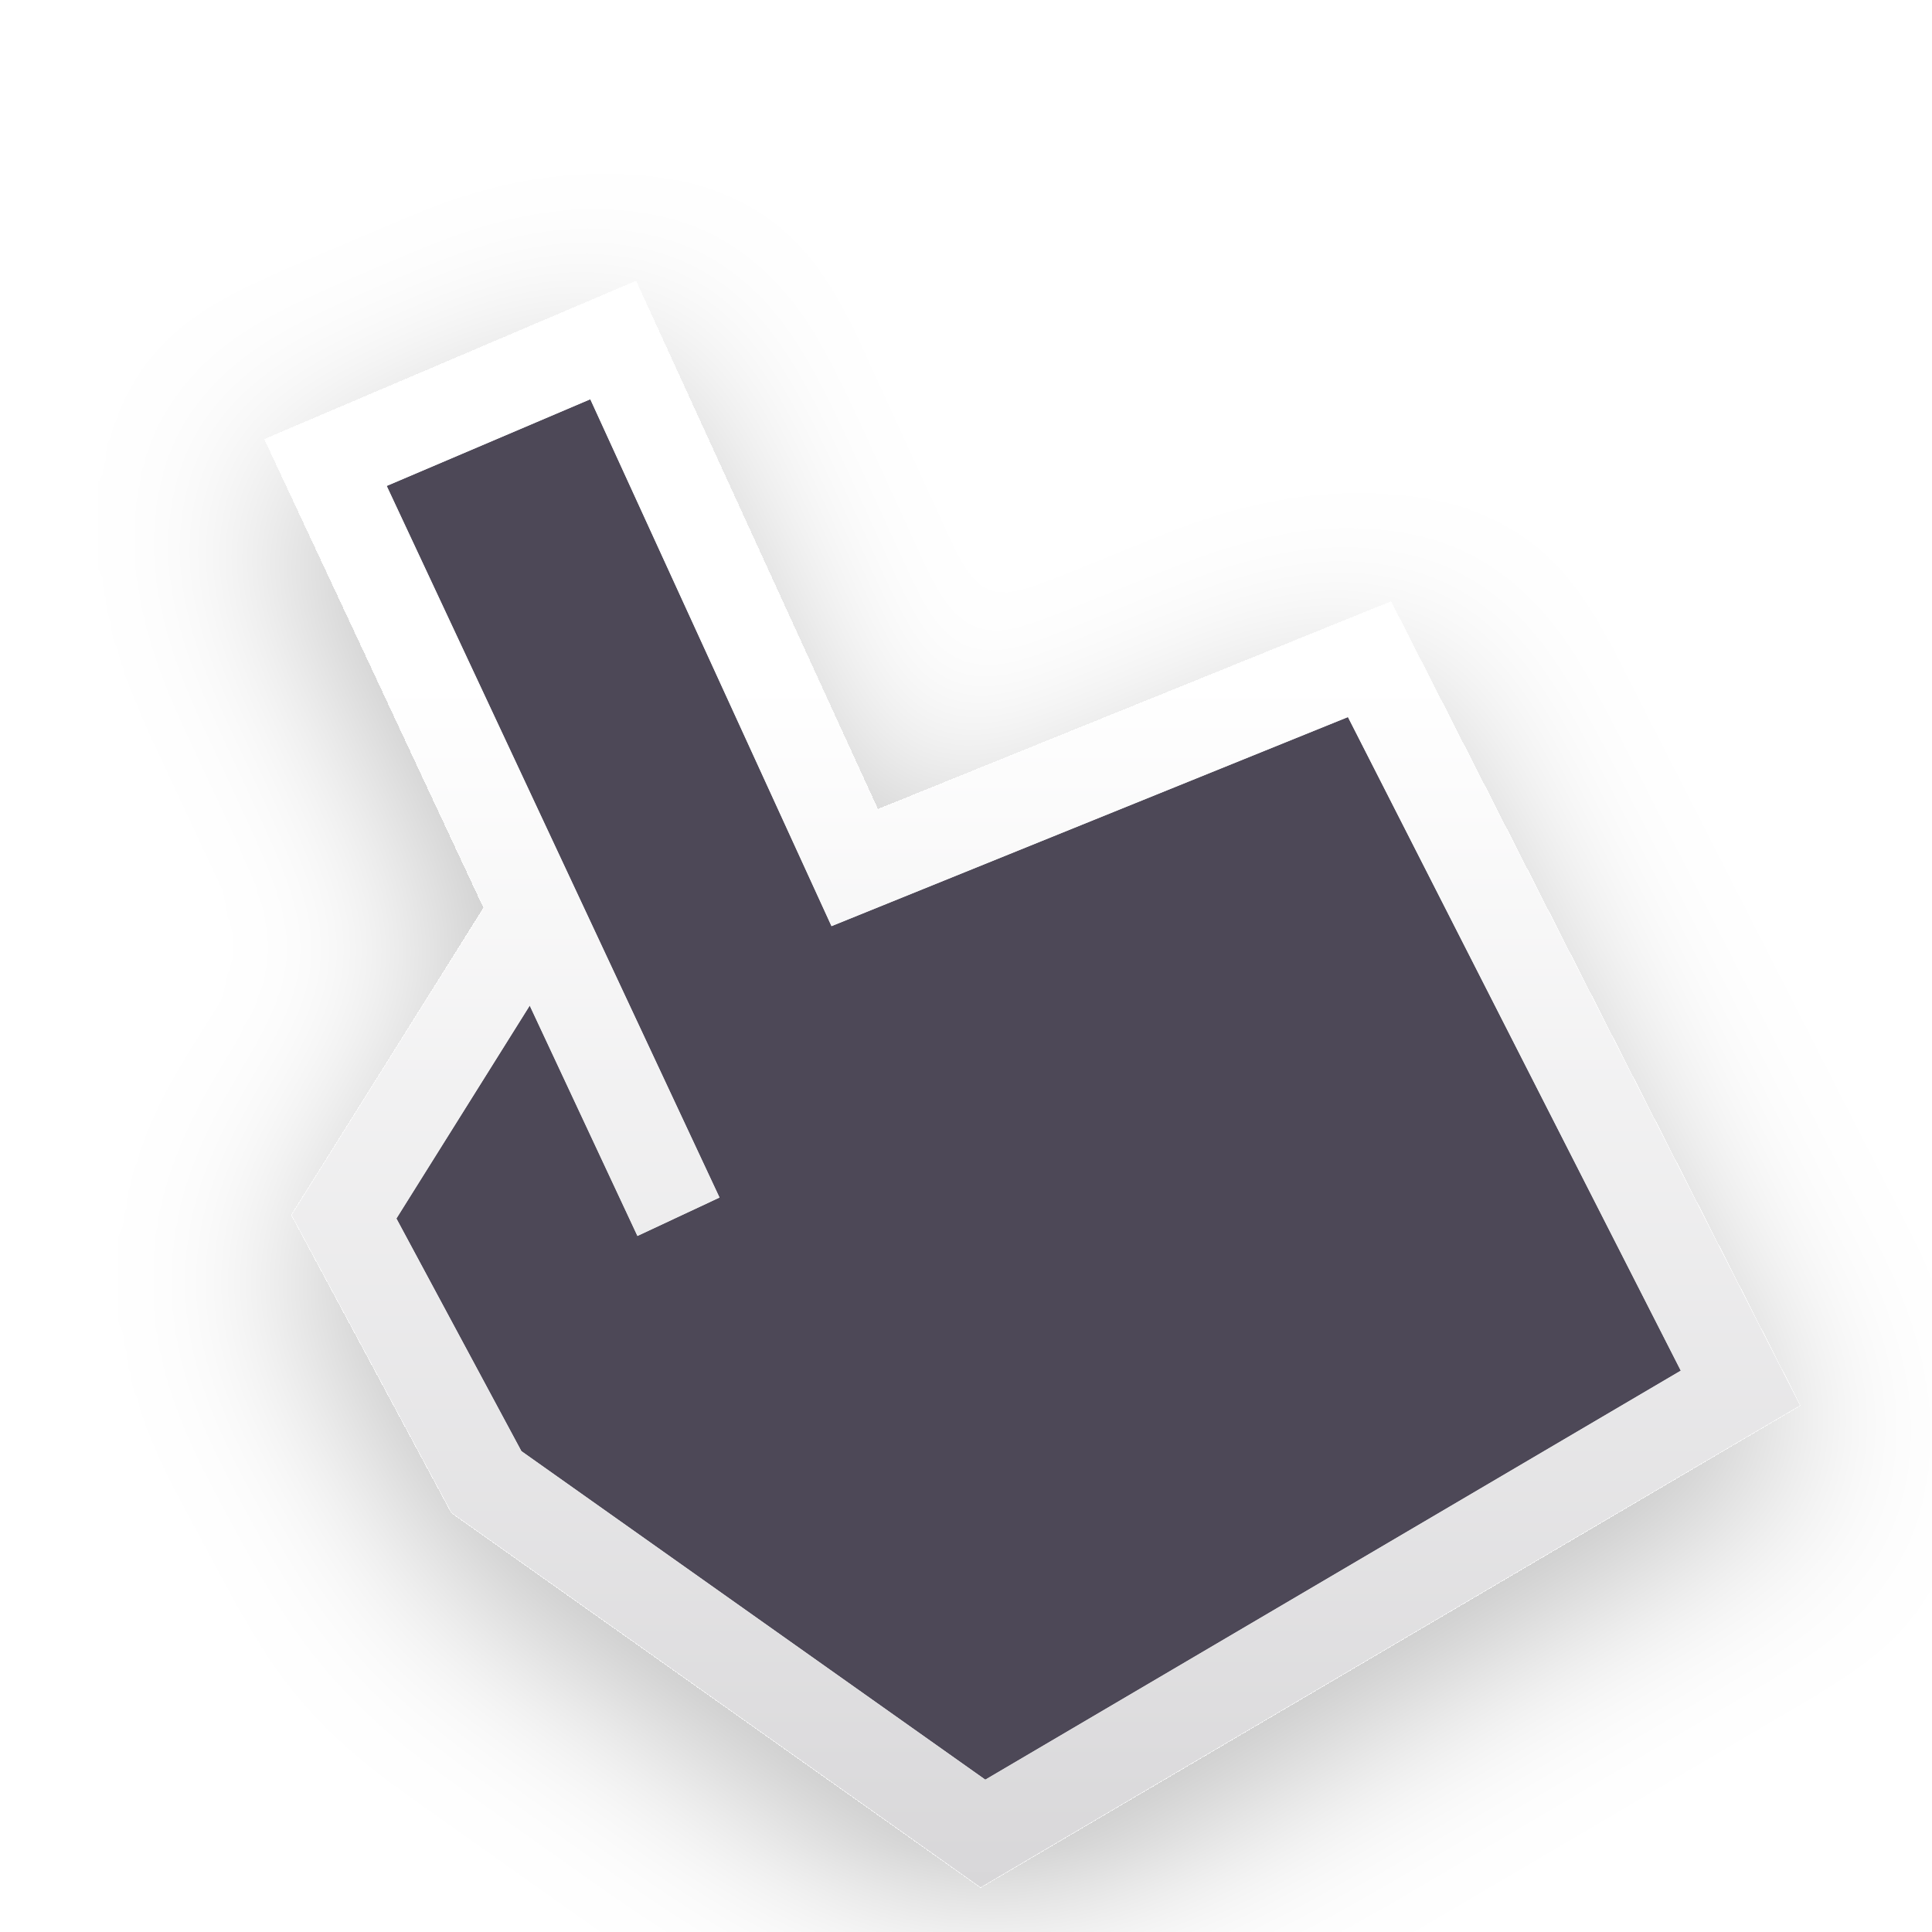
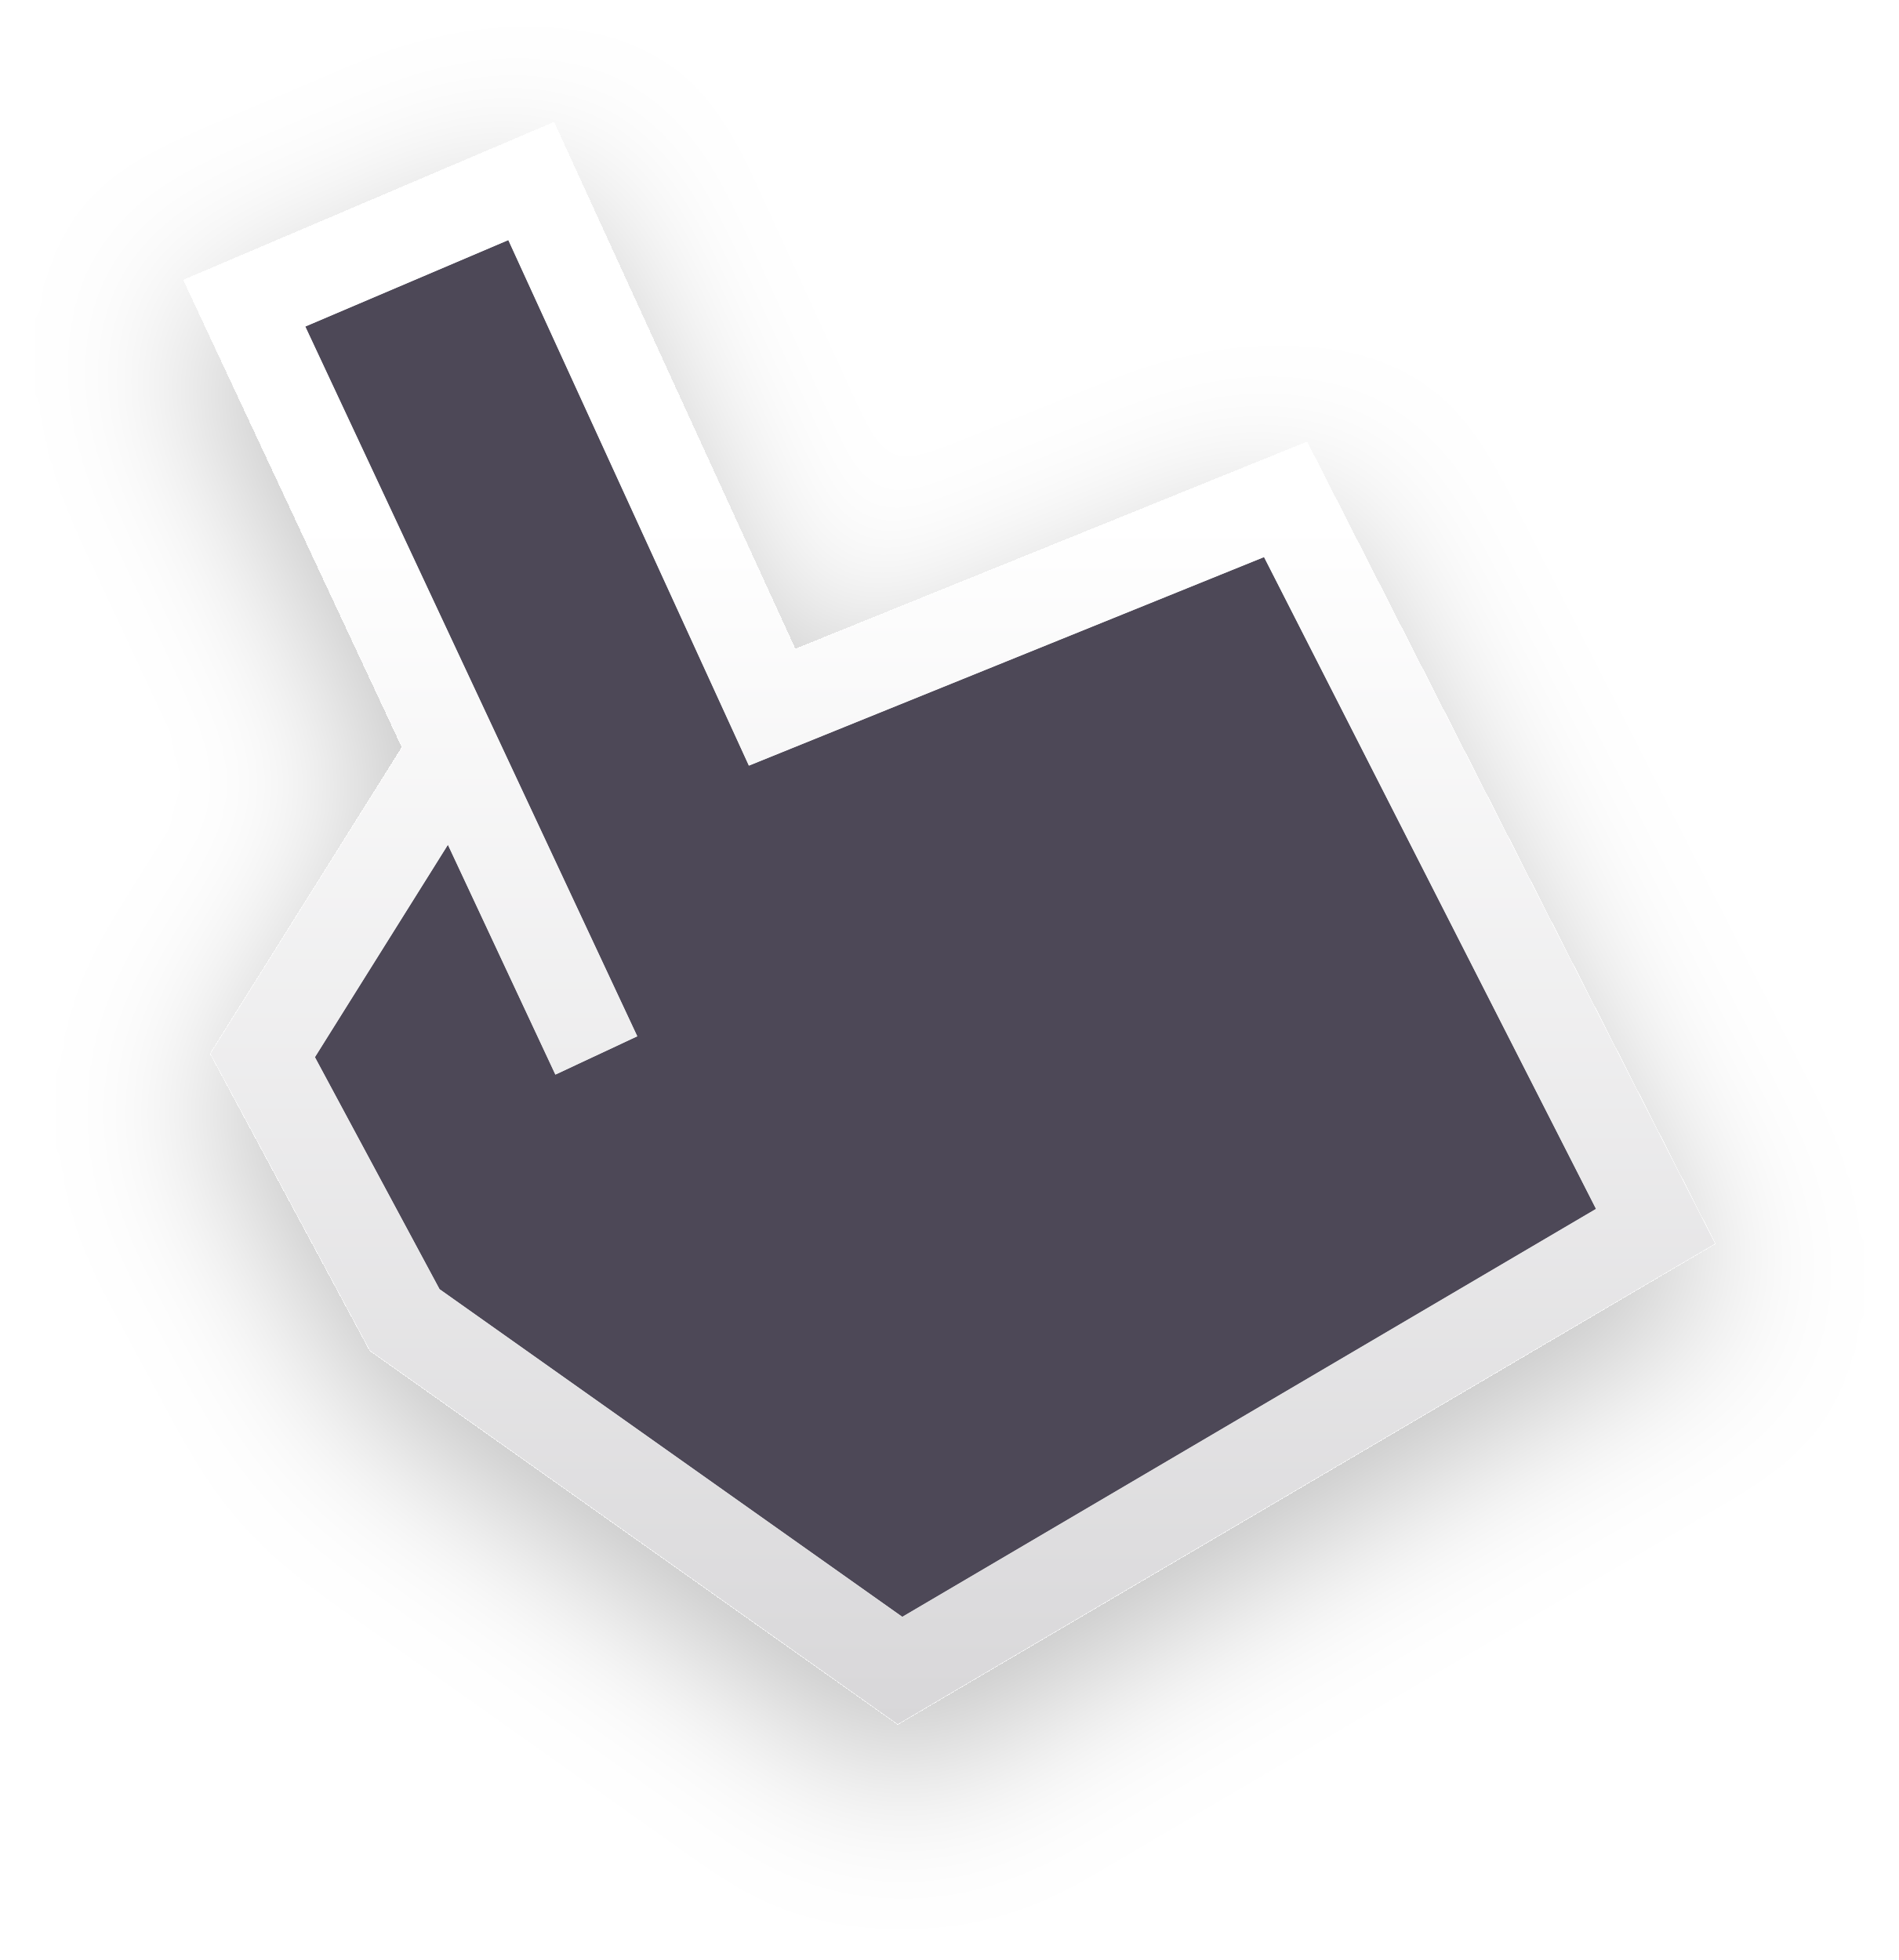
- <svg xmlns="http://www.w3.org/2000/svg" width="32" height="32" fill="none">
+ <svg xmlns="http://www.w3.org/2000/svg" width="31" height="32" fill="none">
  <g filter="url(#A)">
-     <path d="M10.56 20.472l-1.785-3.818-2.209 3.528 2.07 3.853 7.684 5.442 11.52-6.775-5.513-10.826-8.554 3.463-3.995-8.727-3.373 1.436 5.513 11.787-1.359.636z" fill="#4d4857" />
-     <path fill-rule="evenodd" d="M4.387 7.278l3.629 7.758-3.186 5.089 2.649 4.93 8.763 6.206 13.573-7.982-6.778-13.31-8.5 3.441-4.005-8.75-6.146 2.617zm4.385 9.376l1.785 3.817 1.359-.636L6.404 8.049l3.373-1.436 3.995 8.727 8.554-3.463 5.513 10.826-11.52 6.775-7.684-5.442-2.07-3.853 2.209-3.528z" fill="url(#B)" />
+     <path d="M9.068 17.544l-1.755-3.753-2.172 3.469 2.035 3.788 7.555 5.35 11.326-6.66-5.42-10.643-8.41 3.405L8.3 3.919 4.984 5.331l5.42 11.588-1.336.625z" fill="#4d4857" />
+     <path fill-rule="evenodd" d="M3 4.573L6.567 12.2l-3.132 5.003 2.605 4.847 8.616 6.101L28 20.305 21.336 7.219l-8.356 3.383L9.042 2 3 4.573zm4.311 9.218l1.755 3.753 1.336-.625-5.42-11.588 3.316-1.412 3.927 8.58 8.41-3.405 5.42 10.643-11.326 6.661-7.555-5.35L5.14 17.26l2.172-3.469z" fill="url(#B)" />
  </g>
  <defs>
-     <filter id="A" x="-3" y="-2" width="38" height="38" filterUnits="userSpaceOnUse" color-interpolation-filters="sRGB">
+     <filter id="A" x=".375" y=".25" width="30.25" height="31.402" filterUnits="userSpaceOnUse" color-interpolation-filters="sRGB">
      <feFlood flood-opacity="0" result="A" />
      <feColorMatrix in="SourceAlpha" values="0 0 0 0 0 0 0 0 0 0 0 0 0 0 0 0 0 0 127 0" result="B" />
-       <feOffset dy="1" />
-       <feGaussianBlur stdDeviation="1.5" />
+       <feOffset dy="0.875" />
+       <feGaussianBlur stdDeviation="1.313" />
      <feComposite in2="B" operator="out" />
      <feColorMatrix values="0 0 0 0 0 0 0 0 0 0 0 0 0 0 0 0 0 0 0.25 0" />
      <feBlend in2="A" />
      <feBlend in="SourceGraphic" />
    </filter>
-     <linearGradient id="B" x1="17.101" y1="4.661" x2="17.101" y2="31.262" gradientUnits="userSpaceOnUse">
+     <linearGradient id="B" x1="15.5" y1="2" x2="15.5" y2="28.152" gradientUnits="userSpaceOnUse">
      <stop offset=".25" stop-color="#fff" />
      <stop offset="1" stop-color="#d8d7d9" />
    </linearGradient>
  </defs>
</svg>
